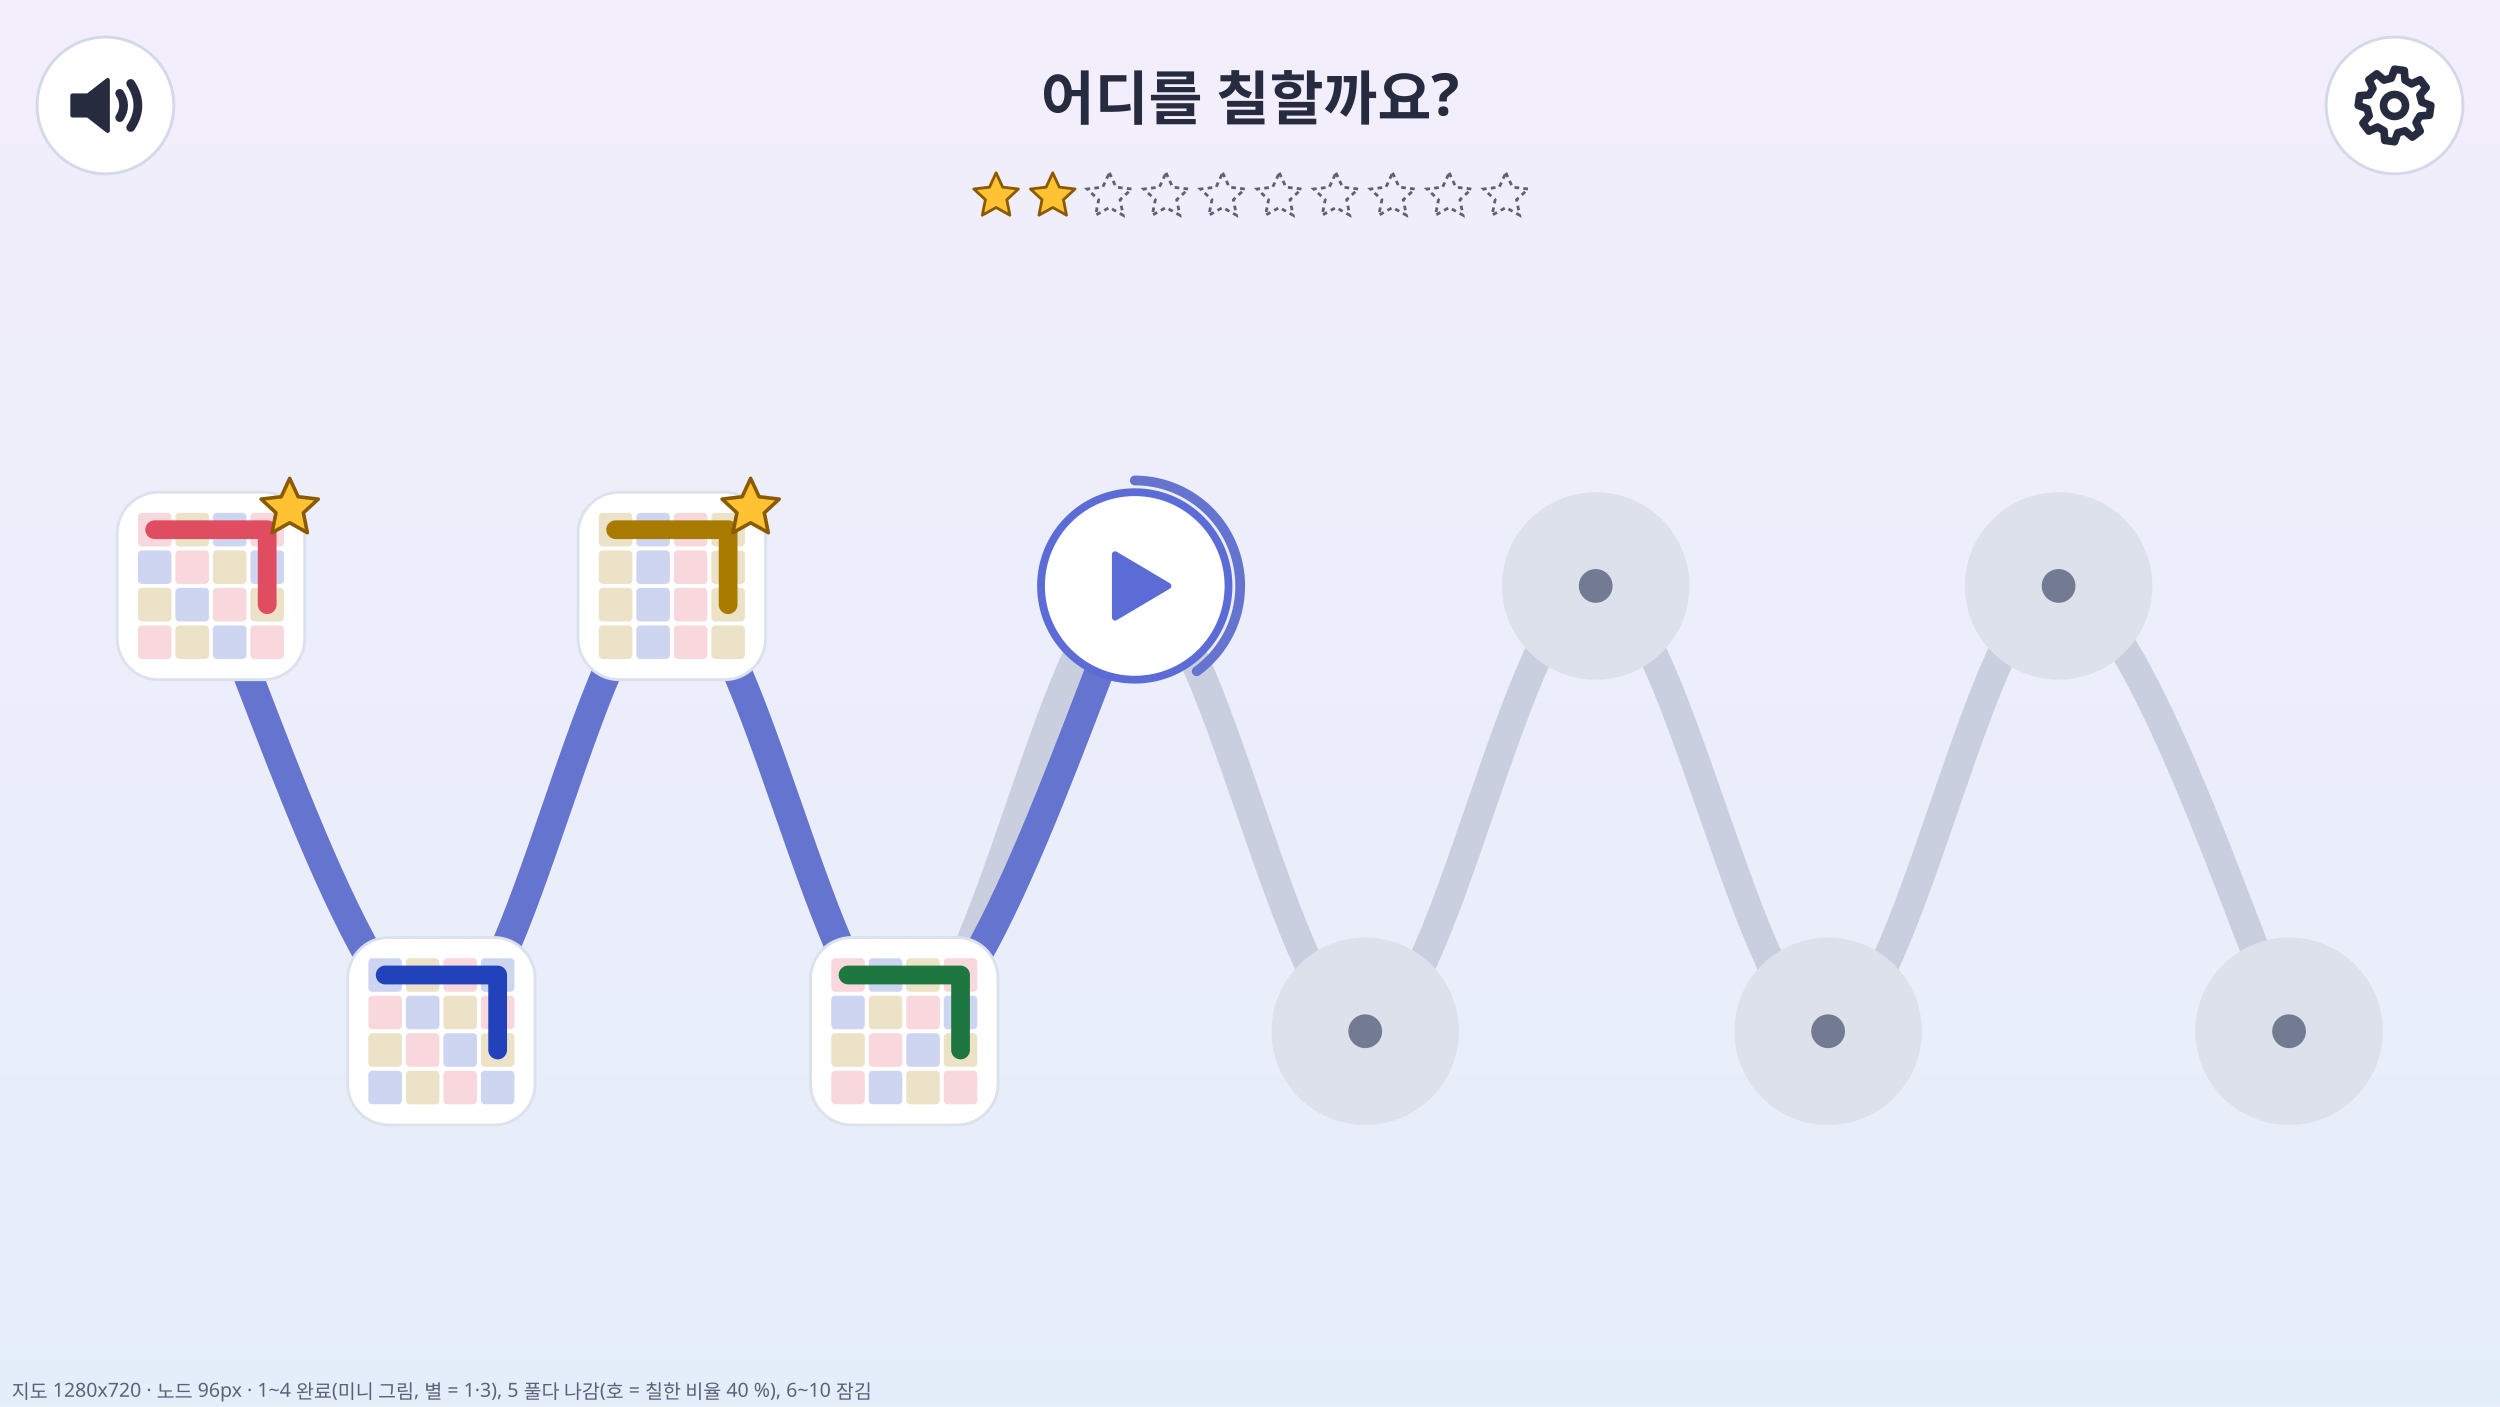
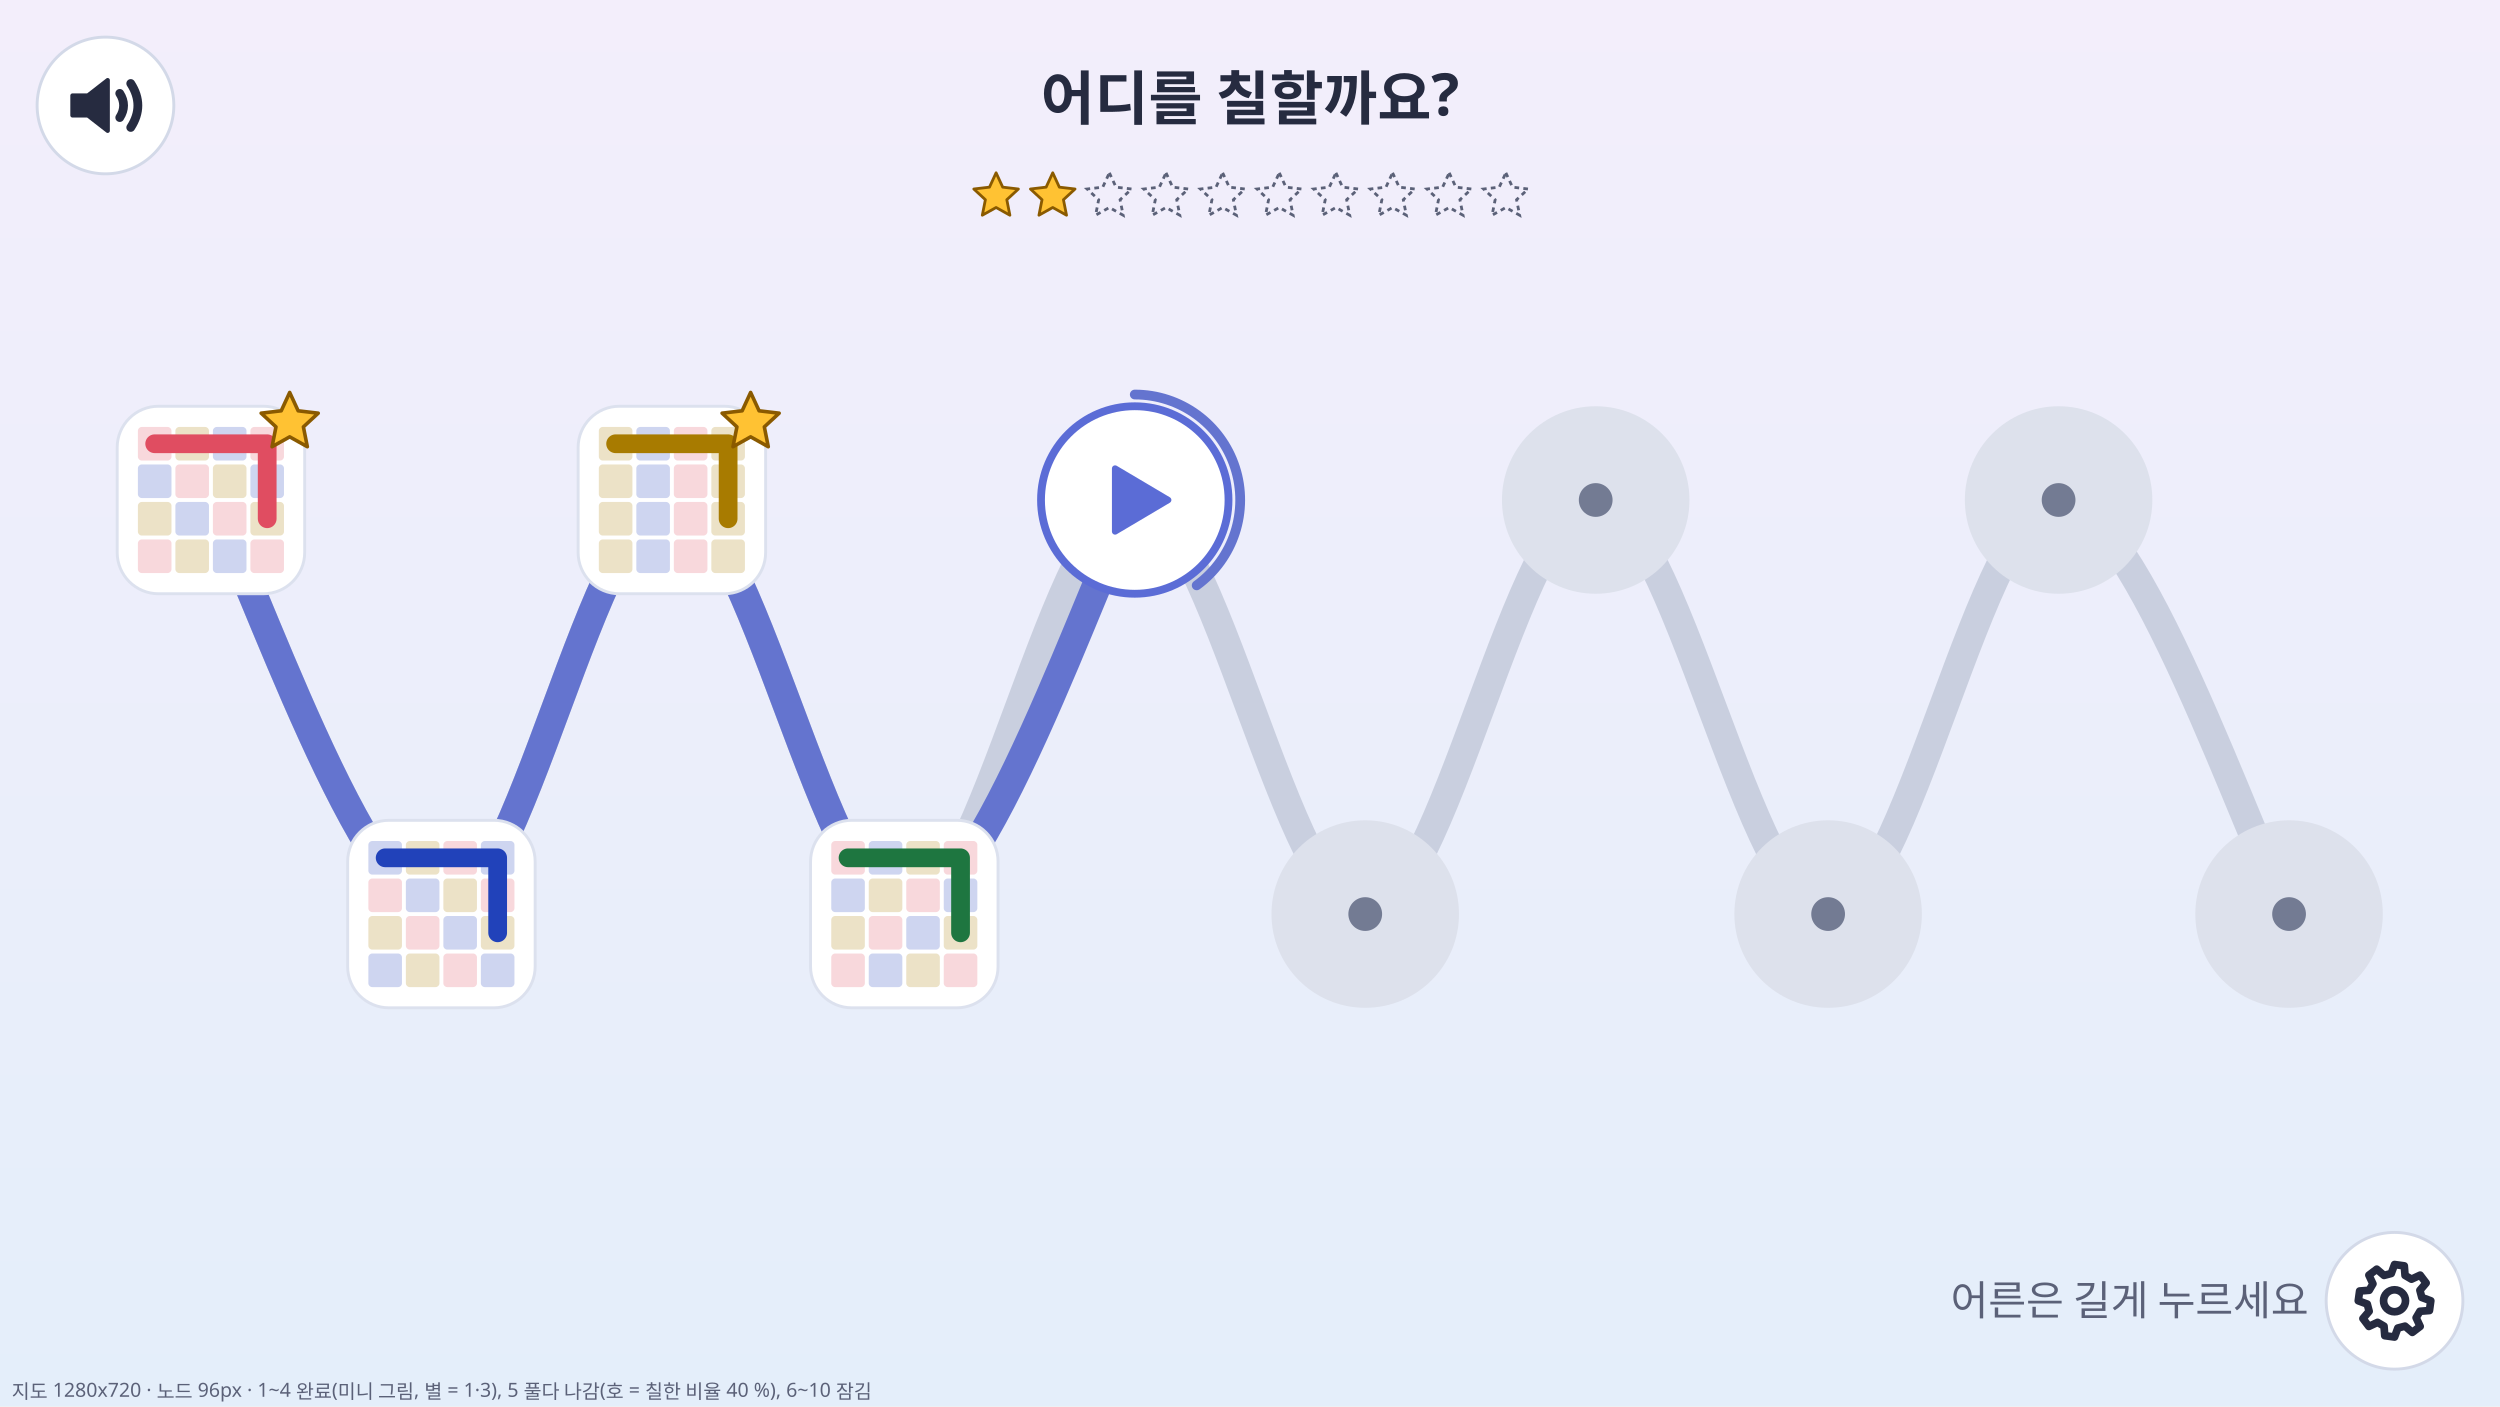
<svg xmlns="http://www.w3.org/2000/svg" width="1280" height="720" viewBox="0 0 1280 720" font-family="system-ui, sans-serif">
  <defs>
    <linearGradient id="bg" x1="0" y1="0" x2="0" y2="1">
      <stop offset="0" stop-color="#F3EEFB" />
      <stop offset="1" stop-color="#E4EEFA" />
    </linearGradient>
  </defs>
  <rect width="1280" height="720" fill="url(#bg)" />
-   <path d="M108 300 C127.7 338.0 186.7 528.0 226 528 C265.3 528.0 304.5 300.0 344 300 C383.5 300.0 423.5 528.0 463 528 C502.5 528.0 541.7 300.0 581 300 C620.3 300.0 659.7 528.0 699 528 C738.3 528.0 777.5 300.0 817 300 C856.5 300.0 896.5 528.0 936 528 C975.5 528.0 1014.7 300.0 1054 300 C1093.3 300.0 1152.3 490.0 1172 528" fill="none" stroke="#C9CFDF" stroke-width="15" stroke-linecap="round" />
-   <path d="M108 300 C127.7 338.0 186.7 528.0 226 528 C265.3 528.0 304.5 300.0 344 300 C383.5 300.0 423.5 528.0 463 528 C502.5 528.0 561.3 338.0 581 300" fill="none" stroke="#6474CF" stroke-width="15" stroke-linecap="round" />
-   <rect x="60" y="252" width="96" height="96" rx="21.12" fill="#FFFFFF" stroke="#DCE1EE" stroke-width="1.5" />
-   <rect x="70.6" y="262.6" width="17.2" height="17.2" rx="2" fill="#F8D8DC" />
-   <rect x="89.8" y="262.6" width="17.2" height="17.2" rx="2" fill="#ECE2C7" />
-   <rect x="109.0" y="262.6" width="17.2" height="17.2" rx="2" fill="#CED5F0" />
-   <rect x="128.2" y="262.6" width="17.2" height="17.2" rx="2" fill="#F8D8DC" />
-   <rect x="70.6" y="281.8" width="17.2" height="17.2" rx="2" fill="#CED5F0" />
-   <rect x="89.8" y="281.8" width="17.2" height="17.2" rx="2" fill="#F8D8DC" />
-   <rect x="109.0" y="281.8" width="17.2" height="17.2" rx="2" fill="#ECE2C7" />
-   <rect x="128.2" y="281.8" width="17.2" height="17.2" rx="2" fill="#CED5F0" />
-   <rect x="70.6" y="301.0" width="17.2" height="17.2" rx="2" fill="#ECE2C7" />
-   <rect x="89.8" y="301.0" width="17.2" height="17.2" rx="2" fill="#CED5F0" />
-   <rect x="109.0" y="301.0" width="17.2" height="17.2" rx="2" fill="#F8D8DC" />
-   <rect x="128.2" y="301.0" width="17.2" height="17.2" rx="2" fill="#ECE2C7" />
-   <rect x="70.6" y="320.2" width="17.2" height="17.2" rx="2" fill="#F8D8DC" />
-   <rect x="89.8" y="320.2" width="17.2" height="17.2" rx="2" fill="#ECE2C7" />
-   <rect x="109.0" y="320.2" width="17.2" height="17.2" rx="2" fill="#CED5F0" />
-   <rect x="128.2" y="320.2" width="17.2" height="17.2" rx="2" fill="#F8D8DC" />
-   <polyline points="79.2,271.2 136.8,271.2 136.8,309.6" fill="none" stroke="#E04D61" stroke-width="9.6" stroke-linecap="round" stroke-linejoin="round" />
-   <path d="M0 -0.96 L0.282 -0.348 L0.951 -0.269 L0.457 0.188 L0.588 0.849 L0 0.52 L-0.588 0.849 L-0.457 0.188 L-0.951 -0.269 L-0.282 -0.348 Z" transform="translate(148.32 259.68) scale(15.36)" fill="#FFC233" stroke="#8A5A00" stroke-width="0.12" stroke-linejoin="round" />
-   <rect x="178" y="480" width="96" height="96" rx="21.12" fill="#FFFFFF" stroke="#DCE1EE" stroke-width="1.5" />
-   <rect x="188.6" y="490.6" width="17.2" height="17.2" rx="2" fill="#CED5F0" />
-   <rect x="207.8" y="490.6" width="17.2" height="17.2" rx="2" fill="#ECE2C7" />
-   <rect x="227.0" y="490.6" width="17.2" height="17.2" rx="2" fill="#F8D8DC" />
-   <rect x="246.2" y="490.6" width="17.2" height="17.2" rx="2" fill="#CED5F0" />
-   <rect x="188.6" y="509.8" width="17.2" height="17.2" rx="2" fill="#F8D8DC" />
-   <rect x="207.8" y="509.8" width="17.2" height="17.2" rx="2" fill="#CED5F0" />
-   <rect x="227.0" y="509.8" width="17.2" height="17.2" rx="2" fill="#ECE2C7" />
-   <rect x="246.2" y="509.8" width="17.2" height="17.2" rx="2" fill="#F8D8DC" />
-   <rect x="188.6" y="529.0" width="17.2" height="17.2" rx="2" fill="#ECE2C7" />
-   <rect x="207.8" y="529.0" width="17.2" height="17.2" rx="2" fill="#F8D8DC" />
-   <rect x="227.0" y="529.0" width="17.2" height="17.2" rx="2" fill="#CED5F0" />
-   <rect x="246.2" y="529.0" width="17.2" height="17.2" rx="2" fill="#ECE2C7" />
-   <rect x="188.6" y="548.2" width="17.2" height="17.2" rx="2" fill="#CED5F0" />
-   <rect x="207.8" y="548.2" width="17.2" height="17.2" rx="2" fill="#ECE2C7" />
-   <rect x="227.0" y="548.2" width="17.2" height="17.2" rx="2" fill="#F8D8DC" />
-   <rect x="246.2" y="548.2" width="17.2" height="17.2" rx="2" fill="#CED5F0" />
-   <polyline points="197.2,499.2 254.8,499.2 254.8,537.6" fill="none" stroke="#2142BA" stroke-width="9.6" stroke-linecap="round" stroke-linejoin="round" />
-   <rect x="296" y="252" width="96" height="96" rx="21.12" fill="#FFFFFF" stroke="#DCE1EE" stroke-width="1.5" />
-   <rect x="306.6" y="262.6" width="17.2" height="17.2" rx="2" fill="#ECE2C7" />
-   <rect x="325.8" y="262.6" width="17.2" height="17.2" rx="2" fill="#CED5F0" />
-   <rect x="345.0" y="262.6" width="17.2" height="17.2" rx="2" fill="#F8D8DC" />
-   <rect x="364.2" y="262.6" width="17.2" height="17.2" rx="2" fill="#ECE2C7" />
-   <rect x="306.6" y="281.8" width="17.2" height="17.2" rx="2" fill="#ECE2C7" />
-   <rect x="325.8" y="281.8" width="17.2" height="17.2" rx="2" fill="#CED5F0" />
-   <rect x="345.0" y="281.8" width="17.2" height="17.2" rx="2" fill="#F8D8DC" />
-   <rect x="364.2" y="281.8" width="17.2" height="17.2" rx="2" fill="#ECE2C7" />
-   <rect x="306.6" y="301.0" width="17.2" height="17.2" rx="2" fill="#ECE2C7" />
-   <rect x="325.8" y="301.0" width="17.2" height="17.2" rx="2" fill="#CED5F0" />
-   <rect x="345.0" y="301.0" width="17.2" height="17.2" rx="2" fill="#F8D8DC" />
-   <rect x="364.2" y="301.0" width="17.2" height="17.2" rx="2" fill="#ECE2C7" />
-   <rect x="306.6" y="320.2" width="17.2" height="17.2" rx="2" fill="#ECE2C7" />
-   <rect x="325.8" y="320.2" width="17.2" height="17.2" rx="2" fill="#CED5F0" />
-   <rect x="345.0" y="320.2" width="17.2" height="17.2" rx="2" fill="#F8D8DC" />
-   <rect x="364.2" y="320.2" width="17.2" height="17.2" rx="2" fill="#ECE2C7" />
-   <polyline points="315.2,271.2 372.8,271.2 372.8,309.6" fill="none" stroke="#A87B00" stroke-width="9.6" stroke-linecap="round" stroke-linejoin="round" />
-   <path d="M0 -0.96 L0.282 -0.348 L0.951 -0.269 L0.457 0.188 L0.588 0.849 L0 0.52 L-0.588 0.849 L-0.457 0.188 L-0.951 -0.269 L-0.282 -0.348 Z" transform="translate(384.32 259.68) scale(15.36)" fill="#FFC233" stroke="#8A5A00" stroke-width="0.12" stroke-linejoin="round" />
-   <rect x="415" y="480" width="96" height="96" rx="21.12" fill="#FFFFFF" stroke="#DCE1EE" stroke-width="1.5" />
-   <rect x="425.6" y="490.6" width="17.2" height="17.2" rx="2" fill="#F8D8DC" />
-   <rect x="444.8" y="490.6" width="17.2" height="17.2" rx="2" fill="#CED5F0" />
-   <rect x="464.0" y="490.6" width="17.2" height="17.2" rx="2" fill="#ECE2C7" />
-   <rect x="483.2" y="490.6" width="17.2" height="17.2" rx="2" fill="#F8D8DC" />
-   <rect x="425.6" y="509.8" width="17.2" height="17.2" rx="2" fill="#CED5F0" />
-   <rect x="444.8" y="509.8" width="17.2" height="17.2" rx="2" fill="#ECE2C7" />
-   <rect x="464.0" y="509.8" width="17.2" height="17.2" rx="2" fill="#F8D8DC" />
-   <rect x="483.2" y="509.8" width="17.2" height="17.2" rx="2" fill="#CED5F0" />
-   <rect x="425.6" y="529.0" width="17.2" height="17.2" rx="2" fill="#ECE2C7" />
-   <rect x="444.8" y="529.0" width="17.2" height="17.2" rx="2" fill="#F8D8DC" />
-   <rect x="464.0" y="529.0" width="17.2" height="17.2" rx="2" fill="#CED5F0" />
-   <rect x="483.2" y="529.0" width="17.2" height="17.2" rx="2" fill="#ECE2C7" />
-   <rect x="425.6" y="548.2" width="17.2" height="17.2" rx="2" fill="#F8D8DC" />
-   <rect x="444.8" y="548.2" width="17.2" height="17.2" rx="2" fill="#CED5F0" />
-   <rect x="464.0" y="548.2" width="17.2" height="17.2" rx="2" fill="#ECE2C7" />
-   <rect x="483.2" y="548.2" width="17.2" height="17.2" rx="2" fill="#F8D8DC" />
-   <polyline points="434.2,499.2 491.8,499.2 491.8,537.6" fill="none" stroke="#1E7640" stroke-width="9.6" stroke-linecap="round" stroke-linejoin="round" />
-   <path d="M581 246 A54 54 0 0 1 612.7 343.7" fill="none" stroke="#6474CF" stroke-width="5" stroke-linecap="round" />
-   <circle cx="581" cy="300" r="48" fill="#FFFFFF" stroke="#5B6CD6" stroke-width="4" />
-   <path d="M-0.5 -0.8 L0.85 0 L-0.5 0.8 Z" transform="translate(581.0 300.0) scale(20.16)" fill="#5B6CD6" stroke="#5B6CD6" stroke-width="0.16" stroke-linejoin="round" />
-   <circle cx="699" cy="528" r="48" fill="#DDE1EC" />
-   <circle cx="699" cy="528" r="8.64" fill="#737B93" />
-   <circle cx="817" cy="300" r="48" fill="#DDE1EC" />
-   <circle cx="817" cy="300" r="8.64" fill="#737B93" />
-   <circle cx="936" cy="528" r="48" fill="#DDE1EC" />
-   <circle cx="936" cy="528" r="8.64" fill="#737B93" />
-   <circle cx="1054" cy="300" r="48" fill="#DDE1EC" />
-   <circle cx="1054" cy="300" r="8.64" fill="#737B93" />
-   <circle cx="1172" cy="528" r="48" fill="#DDE1EC" />
-   <circle cx="1172" cy="528" r="8.64" fill="#737B93" />
-   <circle cx="1226" cy="54" r="35" fill="#FFFFFF" stroke="#D3D9E8" stroke-width="1.5" />
-   <g transform="translate(1199 27) scale(1.125)">
+   <path d="M108 256 C127.7 291.3 186.7 468.0 226 468 C265.3 468.0 304.5 256.0 344 256 C383.5 256.0 423.5 468.0 463 468 C502.5 468.0 541.7 256.0 581 256 C620.3 256.0 659.7 468.0 699 468 C738.3 468.0 777.5 256.0 817 256 C856.5 256.0 896.5 468.0 936 468 C975.5 468.0 1014.7 256.0 1054 256 C1093.3 256.0 1152.3 432.7 1172 468" fill="none" stroke="#C9CFDF" stroke-width="15" stroke-linecap="round" />
+   <path d="M108 256 C127.7 291.3 186.7 468.0 226 468 C265.3 468.0 304.5 256.0 344 256 C383.5 256.0 423.5 468.0 463 468 C502.5 468.0 561.3 291.3 581 256" fill="none" stroke="#6474CF" stroke-width="15" stroke-linecap="round" />
+   <rect x="60" y="208" width="96" height="96" rx="21.12" fill="#FFFFFF" stroke="#DCE1EE" stroke-width="1.5" />
+   <rect x="70.6" y="218.6" width="17.2" height="17.2" rx="2" fill="#F8D8DC" />
+   <rect x="89.8" y="218.6" width="17.2" height="17.2" rx="2" fill="#ECE2C7" />
+   <rect x="109.0" y="218.6" width="17.2" height="17.2" rx="2" fill="#CED5F0" />
+   <rect x="128.2" y="218.6" width="17.2" height="17.2" rx="2" fill="#F8D8DC" />
+   <rect x="70.6" y="237.8" width="17.2" height="17.2" rx="2" fill="#CED5F0" />
+   <rect x="89.8" y="237.8" width="17.2" height="17.2" rx="2" fill="#F8D8DC" />
+   <rect x="109.0" y="237.8" width="17.2" height="17.2" rx="2" fill="#ECE2C7" />
+   <rect x="128.2" y="237.8" width="17.2" height="17.2" rx="2" fill="#CED5F0" />
+   <rect x="70.6" y="257.0" width="17.2" height="17.2" rx="2" fill="#ECE2C7" />
+   <rect x="89.8" y="257.0" width="17.2" height="17.2" rx="2" fill="#CED5F0" />
+   <rect x="109.0" y="257.0" width="17.2" height="17.2" rx="2" fill="#F8D8DC" />
+   <rect x="128.2" y="257.0" width="17.2" height="17.2" rx="2" fill="#ECE2C7" />
+   <rect x="70.6" y="276.2" width="17.2" height="17.2" rx="2" fill="#F8D8DC" />
+   <rect x="89.8" y="276.2" width="17.2" height="17.2" rx="2" fill="#ECE2C7" />
+   <rect x="109.0" y="276.2" width="17.2" height="17.2" rx="2" fill="#CED5F0" />
+   <rect x="128.2" y="276.2" width="17.2" height="17.2" rx="2" fill="#F8D8DC" />
+   <polyline points="79.2,227.2 136.8,227.2 136.8,265.6" fill="none" stroke="#E04D61" stroke-width="9.6" stroke-linecap="round" stroke-linejoin="round" />
+   <path d="M0 -0.96 L0.282 -0.348 L0.951 -0.269 L0.457 0.188 L0.588 0.849 L0 0.52 L-0.588 0.849 L-0.457 0.188 L-0.951 -0.269 L-0.282 -0.348 Z" transform="translate(148.32 215.68) scale(15.36)" fill="#FFC233" stroke="#8A5A00" stroke-width="0.12" stroke-linejoin="round" />
+   <rect x="178" y="420" width="96" height="96" rx="21.12" fill="#FFFFFF" stroke="#DCE1EE" stroke-width="1.5" />
+   <rect x="188.6" y="430.6" width="17.2" height="17.2" rx="2" fill="#CED5F0" />
+   <rect x="207.8" y="430.6" width="17.2" height="17.2" rx="2" fill="#ECE2C7" />
+   <rect x="227.0" y="430.6" width="17.2" height="17.2" rx="2" fill="#F8D8DC" />
+   <rect x="246.2" y="430.6" width="17.2" height="17.2" rx="2" fill="#CED5F0" />
+   <rect x="188.6" y="449.8" width="17.2" height="17.2" rx="2" fill="#F8D8DC" />
+   <rect x="207.8" y="449.8" width="17.2" height="17.2" rx="2" fill="#CED5F0" />
+   <rect x="227.0" y="449.8" width="17.2" height="17.2" rx="2" fill="#ECE2C7" />
+   <rect x="246.2" y="449.8" width="17.2" height="17.2" rx="2" fill="#F8D8DC" />
+   <rect x="188.6" y="469.0" width="17.2" height="17.2" rx="2" fill="#ECE2C7" />
+   <rect x="207.8" y="469.0" width="17.2" height="17.2" rx="2" fill="#F8D8DC" />
+   <rect x="227.0" y="469.0" width="17.2" height="17.2" rx="2" fill="#CED5F0" />
+   <rect x="246.2" y="469.0" width="17.2" height="17.2" rx="2" fill="#ECE2C7" />
+   <rect x="188.6" y="488.2" width="17.2" height="17.2" rx="2" fill="#CED5F0" />
+   <rect x="207.8" y="488.2" width="17.2" height="17.2" rx="2" fill="#ECE2C7" />
+   <rect x="227.0" y="488.2" width="17.2" height="17.2" rx="2" fill="#F8D8DC" />
+   <rect x="246.2" y="488.2" width="17.2" height="17.2" rx="2" fill="#CED5F0" />
+   <polyline points="197.2,439.2 254.8,439.2 254.8,477.6" fill="none" stroke="#2142BA" stroke-width="9.6" stroke-linecap="round" stroke-linejoin="round" />
+   <rect x="296" y="208" width="96" height="96" rx="21.12" fill="#FFFFFF" stroke="#DCE1EE" stroke-width="1.5" />
+   <rect x="306.6" y="218.6" width="17.2" height="17.2" rx="2" fill="#ECE2C7" />
+   <rect x="325.8" y="218.6" width="17.2" height="17.2" rx="2" fill="#CED5F0" />
+   <rect x="345.0" y="218.6" width="17.2" height="17.2" rx="2" fill="#F8D8DC" />
+   <rect x="364.2" y="218.6" width="17.2" height="17.2" rx="2" fill="#ECE2C7" />
+   <rect x="306.6" y="237.8" width="17.2" height="17.2" rx="2" fill="#ECE2C7" />
+   <rect x="325.8" y="237.8" width="17.2" height="17.2" rx="2" fill="#CED5F0" />
+   <rect x="345.0" y="237.8" width="17.2" height="17.2" rx="2" fill="#F8D8DC" />
+   <rect x="364.2" y="237.8" width="17.2" height="17.2" rx="2" fill="#ECE2C7" />
+   <rect x="306.6" y="257.0" width="17.2" height="17.2" rx="2" fill="#ECE2C7" />
+   <rect x="325.8" y="257.0" width="17.2" height="17.2" rx="2" fill="#CED5F0" />
+   <rect x="345.0" y="257.0" width="17.2" height="17.2" rx="2" fill="#F8D8DC" />
+   <rect x="364.2" y="257.0" width="17.2" height="17.2" rx="2" fill="#ECE2C7" />
+   <rect x="306.6" y="276.2" width="17.2" height="17.2" rx="2" fill="#ECE2C7" />
+   <rect x="325.8" y="276.2" width="17.2" height="17.2" rx="2" fill="#CED5F0" />
+   <rect x="345.0" y="276.2" width="17.2" height="17.2" rx="2" fill="#F8D8DC" />
+   <rect x="364.2" y="276.2" width="17.2" height="17.2" rx="2" fill="#ECE2C7" />
+   <polyline points="315.2,227.2 372.8,227.2 372.8,265.6" fill="none" stroke="#A87B00" stroke-width="9.6" stroke-linecap="round" stroke-linejoin="round" />
+   <path d="M0 -0.96 L0.282 -0.348 L0.951 -0.269 L0.457 0.188 L0.588 0.849 L0 0.52 L-0.588 0.849 L-0.457 0.188 L-0.951 -0.269 L-0.282 -0.348 Z" transform="translate(384.32 215.68) scale(15.36)" fill="#FFC233" stroke="#8A5A00" stroke-width="0.12" stroke-linejoin="round" />
+   <rect x="415" y="420" width="96" height="96" rx="21.12" fill="#FFFFFF" stroke="#DCE1EE" stroke-width="1.5" />
+   <rect x="425.6" y="430.6" width="17.2" height="17.2" rx="2" fill="#F8D8DC" />
+   <rect x="444.8" y="430.6" width="17.2" height="17.2" rx="2" fill="#CED5F0" />
+   <rect x="464.0" y="430.6" width="17.2" height="17.2" rx="2" fill="#ECE2C7" />
+   <rect x="483.2" y="430.6" width="17.2" height="17.2" rx="2" fill="#F8D8DC" />
+   <rect x="425.6" y="449.8" width="17.2" height="17.2" rx="2" fill="#CED5F0" />
+   <rect x="444.8" y="449.8" width="17.2" height="17.2" rx="2" fill="#ECE2C7" />
+   <rect x="464.0" y="449.8" width="17.2" height="17.2" rx="2" fill="#F8D8DC" />
+   <rect x="483.2" y="449.8" width="17.2" height="17.2" rx="2" fill="#CED5F0" />
+   <rect x="425.6" y="469.0" width="17.2" height="17.2" rx="2" fill="#ECE2C7" />
+   <rect x="444.8" y="469.0" width="17.2" height="17.2" rx="2" fill="#F8D8DC" />
+   <rect x="464.0" y="469.0" width="17.2" height="17.2" rx="2" fill="#CED5F0" />
+   <rect x="483.2" y="469.0" width="17.2" height="17.2" rx="2" fill="#ECE2C7" />
+   <rect x="425.6" y="488.2" width="17.2" height="17.2" rx="2" fill="#F8D8DC" />
+   <rect x="444.8" y="488.2" width="17.2" height="17.2" rx="2" fill="#CED5F0" />
+   <rect x="464.0" y="488.2" width="17.2" height="17.2" rx="2" fill="#ECE2C7" />
+   <rect x="483.2" y="488.2" width="17.2" height="17.2" rx="2" fill="#F8D8DC" />
+   <polyline points="434.2,439.2 491.8,439.2 491.8,477.6" fill="none" stroke="#1E7640" stroke-width="9.6" stroke-linecap="round" stroke-linejoin="round" />
+   <path d="M581 202 A54 54 0 0 1 612.7 299.7" fill="none" stroke="#6474CF" stroke-width="5" stroke-linecap="round" />
+   <circle cx="581" cy="256" r="48" fill="#FFFFFF" stroke="#5B6CD6" stroke-width="4" />
+   <path d="M-0.5 -0.8 L0.85 0 L-0.5 0.8 Z" transform="translate(581.0 256.0) scale(20.16)" fill="#5B6CD6" stroke="#5B6CD6" stroke-width="0.16" stroke-linejoin="round" />
+   <circle cx="699" cy="468" r="48" fill="#DDE1EC" />
+   <circle cx="699" cy="468" r="8.64" fill="#737B93" />
+   <circle cx="817" cy="256" r="48" fill="#DDE1EC" />
+   <circle cx="817" cy="256" r="8.64" fill="#737B93" />
+   <circle cx="936" cy="468" r="48" fill="#DDE1EC" />
+   <circle cx="936" cy="468" r="8.64" fill="#737B93" />
+   <circle cx="1054" cy="256" r="48" fill="#DDE1EC" />
+   <circle cx="1054" cy="256" r="8.64" fill="#737B93" />
+   <circle cx="1172" cy="468" r="48" fill="#DDE1EC" />
+   <circle cx="1172" cy="468" r="8.64" fill="#737B93" />
+   <circle cx="1226" cy="666" r="35" fill="#FFFFFF" stroke="#D3D9E8" stroke-width="1.5" />
+   <g transform="translate(1199 639) scale(1.125)">
    <path d="M24.00 7.50 L28.44 8.11 L28.78 12.45 L31.72 14.17 L35.67 12.33 L38.38 15.91 L35.55 19.22 L36.41 22.50 L40.50 24.00 L39.89 28.44 L35.55 28.78 L33.83 31.72 L35.67 35.67 L32.09 38.38 L28.78 35.55 L25.50 36.41 L24.00 40.50 L19.56 39.89 L19.22 35.55 L16.28 33.83 L12.33 35.67 L9.62 32.09 L12.45 28.78 L11.59 25.50 L7.50 24.00 L8.11 19.56 L12.45 19.22 L14.17 16.28 L12.33 12.33 L15.91 9.62 L19.22 12.45 L22.50 11.59 Z" fill="none" stroke="#262B40" stroke-width="3.5" stroke-linejoin="round" />
    <circle cx="24" cy="24" r="5" fill="none" stroke="#262B40" stroke-width="3.5" />
  </g>
  <circle cx="54" cy="54" r="35" fill="#FFFFFF" stroke="#D3D9E8" stroke-width="1.5" />
  <g transform="translate(27 27) scale(1.125)">
    <path d="M9 19.5 H16 L25 12.5 V35.5 L16 28.5 H9 Z" fill="#262B40" stroke="#262B40" stroke-width="2" stroke-linejoin="round" />
    <path d="M30.5 18.5 Q34 24 30.5 29.5" fill="none" stroke="#262B40" stroke-width="4" stroke-linecap="round" stroke-linejoin="round" />
    <path d="M35.5 14 Q42 24 35.5 34" fill="none" stroke="#262B40" stroke-width="4" stroke-linecap="round" stroke-linejoin="round" />
  </g>
+   <text x="1182" y="673.35" text-anchor="end" font-size="21" fill="#5B6178">어른은 길게 누르세요</text>
  <path d="M0 -0.96 L0.282 -0.348 L0.951 -0.269 L0.457 0.188 L0.588 0.849 L0 0.52 L-0.588 0.849 L-0.457 0.188 L-0.951 -0.269 L-0.282 -0.348 Z" transform="translate(510 100) scale(12)" fill="#FFC233" stroke="#8A5A00" stroke-width="0.12" stroke-linejoin="round" />
  <path d="M0 -0.96 L0.282 -0.348 L0.951 -0.269 L0.457 0.188 L0.588 0.849 L0 0.52 L-0.588 0.849 L-0.457 0.188 L-0.951 -0.269 L-0.282 -0.348 Z" transform="translate(539 100) scale(12)" fill="#FFC233" stroke="#8A5A00" stroke-width="0.12" stroke-linejoin="round" />
  <path d="M0 -0.96 L0.282 -0.348 L0.951 -0.269 L0.457 0.188 L0.588 0.849 L0 0.52 L-0.588 0.849 L-0.457 0.188 L-0.951 -0.269 L-0.282 -0.348 Z" transform="translate(568 100) scale(12)" fill="none" stroke="#5B6178" stroke-width="0.12" stroke-dasharray="0.2 0.18" />
  <path d="M0 -0.96 L0.282 -0.348 L0.951 -0.269 L0.457 0.188 L0.588 0.849 L0 0.52 L-0.588 0.849 L-0.457 0.188 L-0.951 -0.269 L-0.282 -0.348 Z" transform="translate(597 100) scale(12)" fill="none" stroke="#5B6178" stroke-width="0.12" stroke-dasharray="0.2 0.18" />
  <path d="M0 -0.96 L0.282 -0.348 L0.951 -0.269 L0.457 0.188 L0.588 0.849 L0 0.52 L-0.588 0.849 L-0.457 0.188 L-0.951 -0.269 L-0.282 -0.348 Z" transform="translate(626 100) scale(12)" fill="none" stroke="#5B6178" stroke-width="0.12" stroke-dasharray="0.2 0.18" />
  <path d="M0 -0.96 L0.282 -0.348 L0.951 -0.269 L0.457 0.188 L0.588 0.849 L0 0.52 L-0.588 0.849 L-0.457 0.188 L-0.951 -0.269 L-0.282 -0.348 Z" transform="translate(655 100) scale(12)" fill="none" stroke="#5B6178" stroke-width="0.12" stroke-dasharray="0.2 0.18" />
  <path d="M0 -0.96 L0.282 -0.348 L0.951 -0.269 L0.457 0.188 L0.588 0.849 L0 0.52 L-0.588 0.849 L-0.457 0.188 L-0.951 -0.269 L-0.282 -0.348 Z" transform="translate(684 100) scale(12)" fill="none" stroke="#5B6178" stroke-width="0.12" stroke-dasharray="0.2 0.18" />
  <path d="M0 -0.96 L0.282 -0.348 L0.951 -0.269 L0.457 0.188 L0.588 0.849 L0 0.52 L-0.588 0.849 L-0.457 0.188 L-0.951 -0.269 L-0.282 -0.348 Z" transform="translate(713 100) scale(12)" fill="none" stroke="#5B6178" stroke-width="0.12" stroke-dasharray="0.2 0.18" />
  <path d="M0 -0.96 L0.282 -0.348 L0.951 -0.269 L0.457 0.188 L0.588 0.849 L0 0.52 L-0.588 0.849 L-0.457 0.188 L-0.951 -0.269 L-0.282 -0.348 Z" transform="translate(742 100) scale(12)" fill="none" stroke="#5B6178" stroke-width="0.12" stroke-dasharray="0.2 0.18" />
  <path d="M0 -0.96 L0.282 -0.348 L0.951 -0.269 L0.457 0.188 L0.588 0.849 L0 0.52 L-0.588 0.849 L-0.457 0.188 L-0.951 -0.269 L-0.282 -0.348 Z" transform="translate(771 100) scale(12)" fill="none" stroke="#5B6178" stroke-width="0.12" stroke-dasharray="0.2 0.18" />
  <text x="640" y="61.2" text-anchor="middle" font-size="30" font-weight="700" fill="#262B40">어디를 칠할까요?</text>
  <text x="6" y="716" font-size="10" fill="#5B6178">지도 1280x720 · 노드 96px · 1~4 완료(미니 그림, 별 = 1·3), 5 풀다 나감(호 = 칠한 비율 40 %), 6~10 잠김</text>
</svg>
